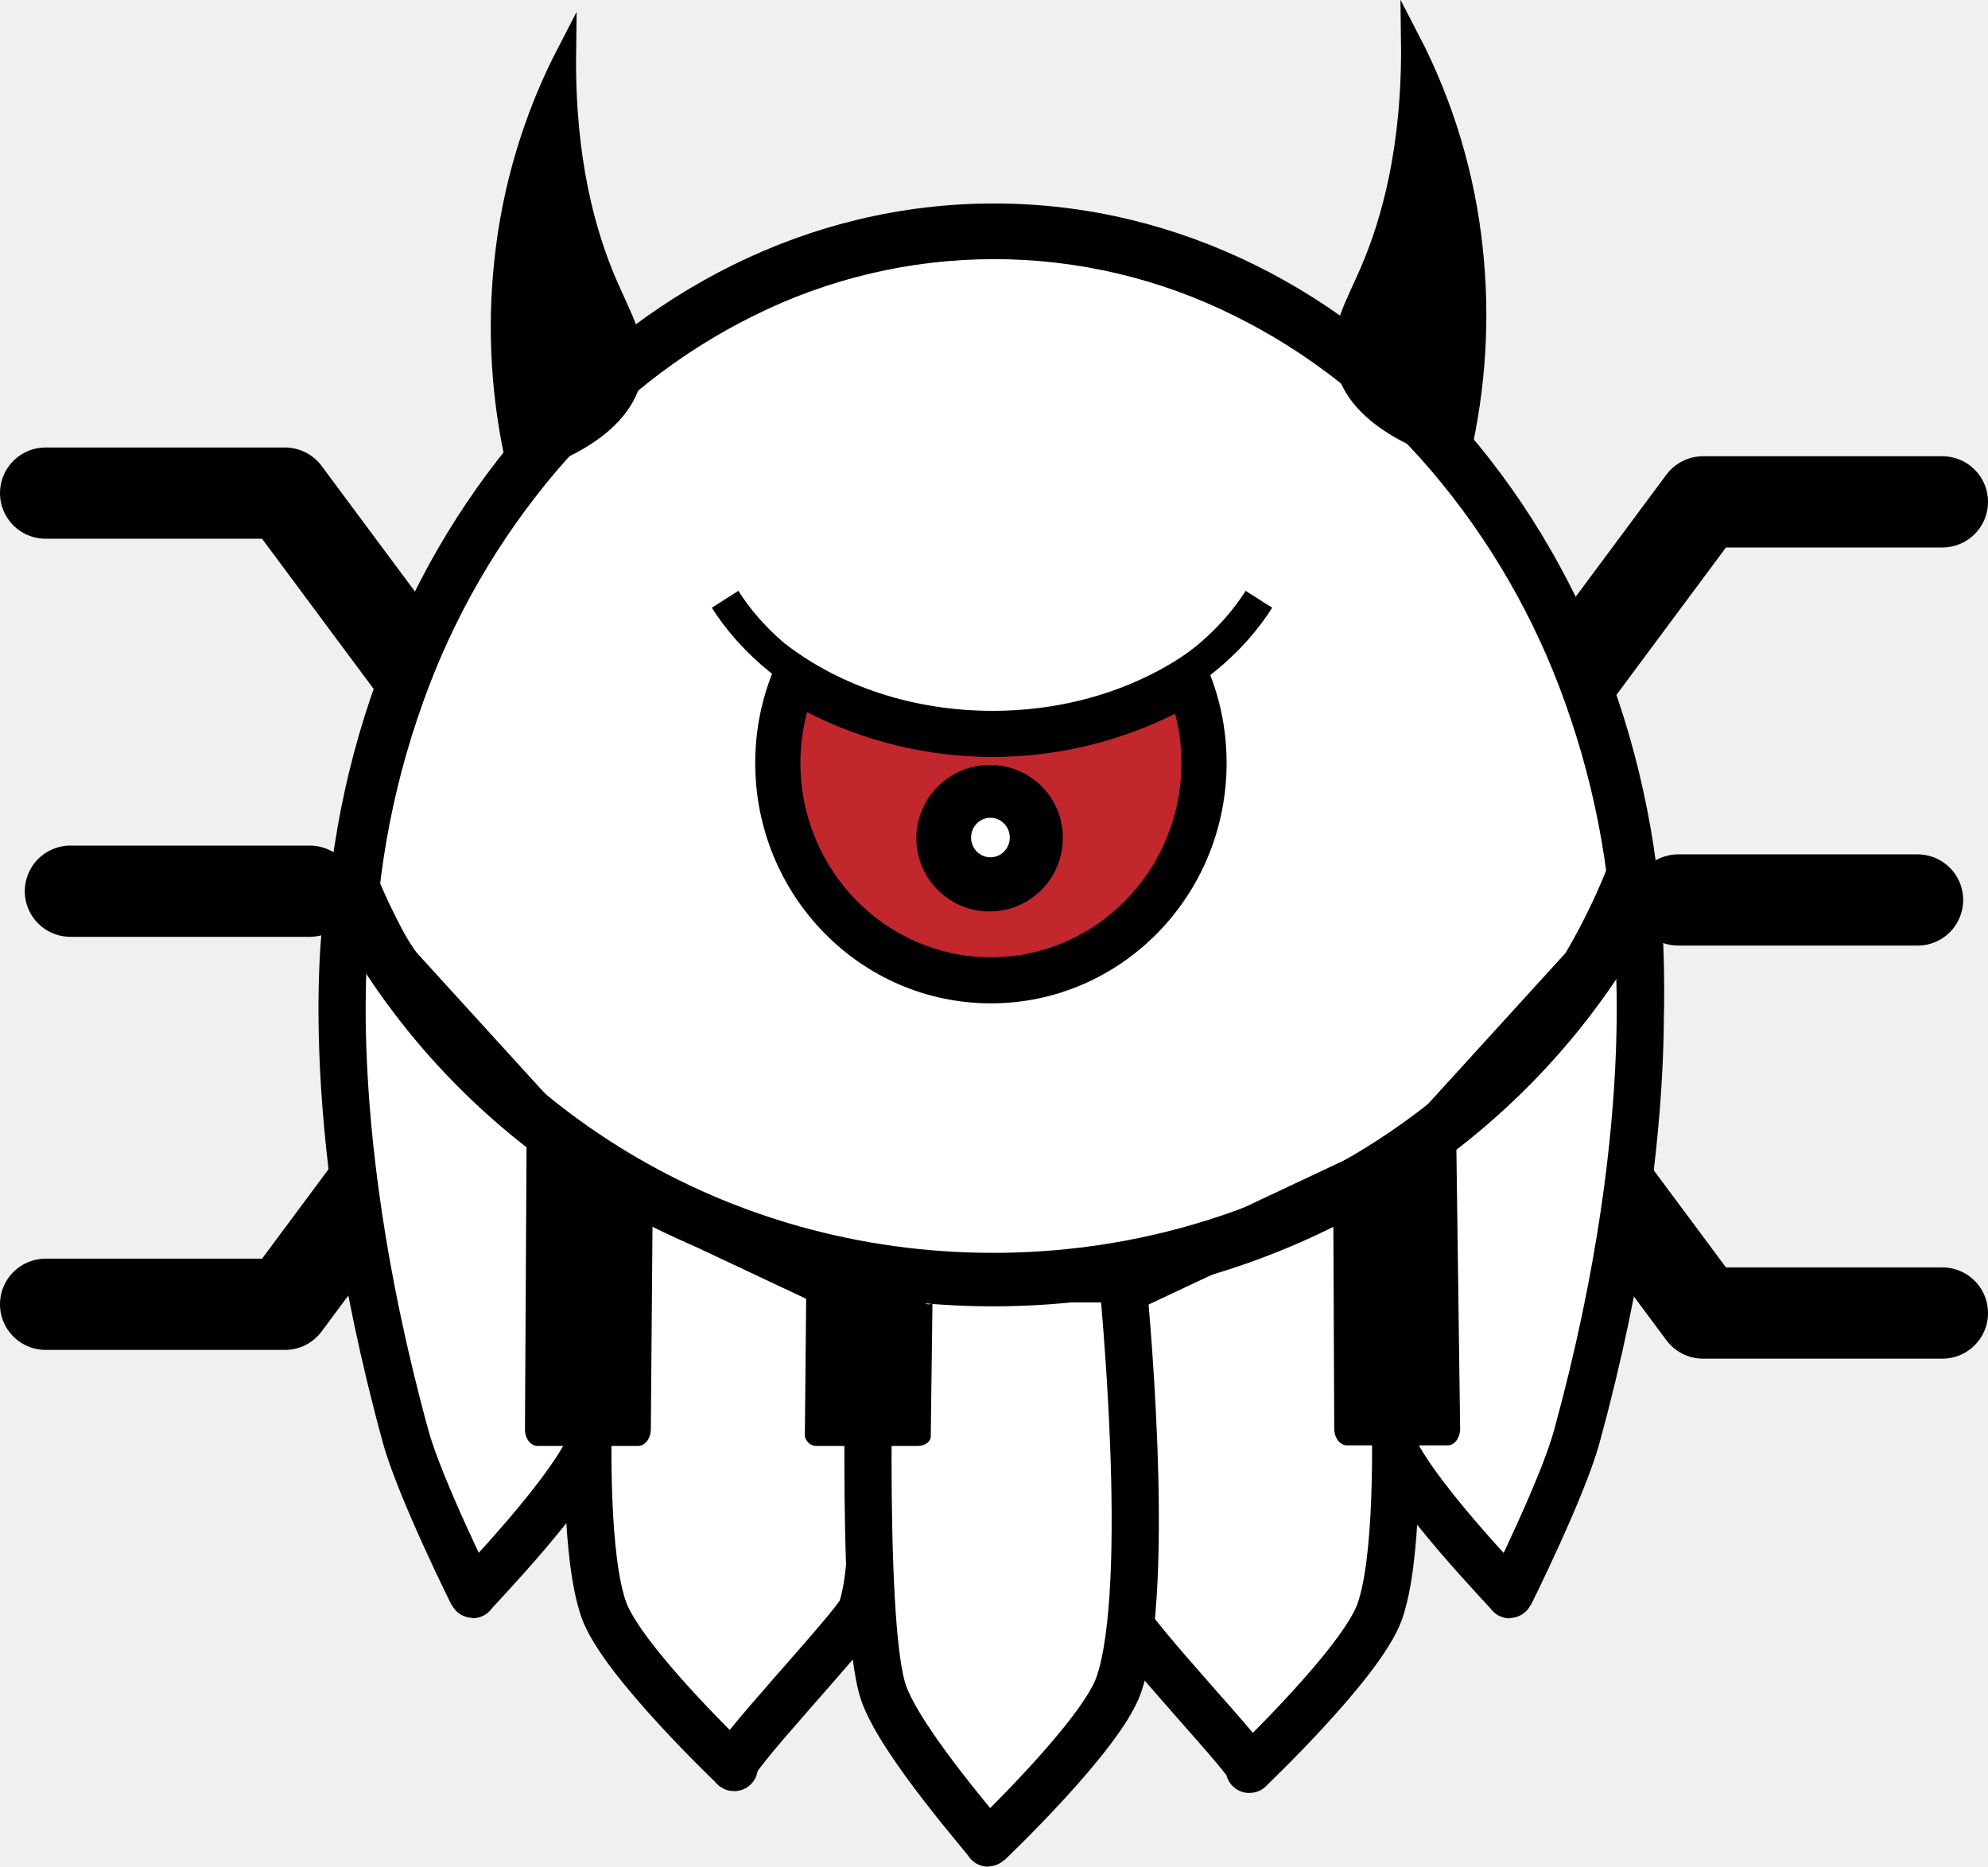
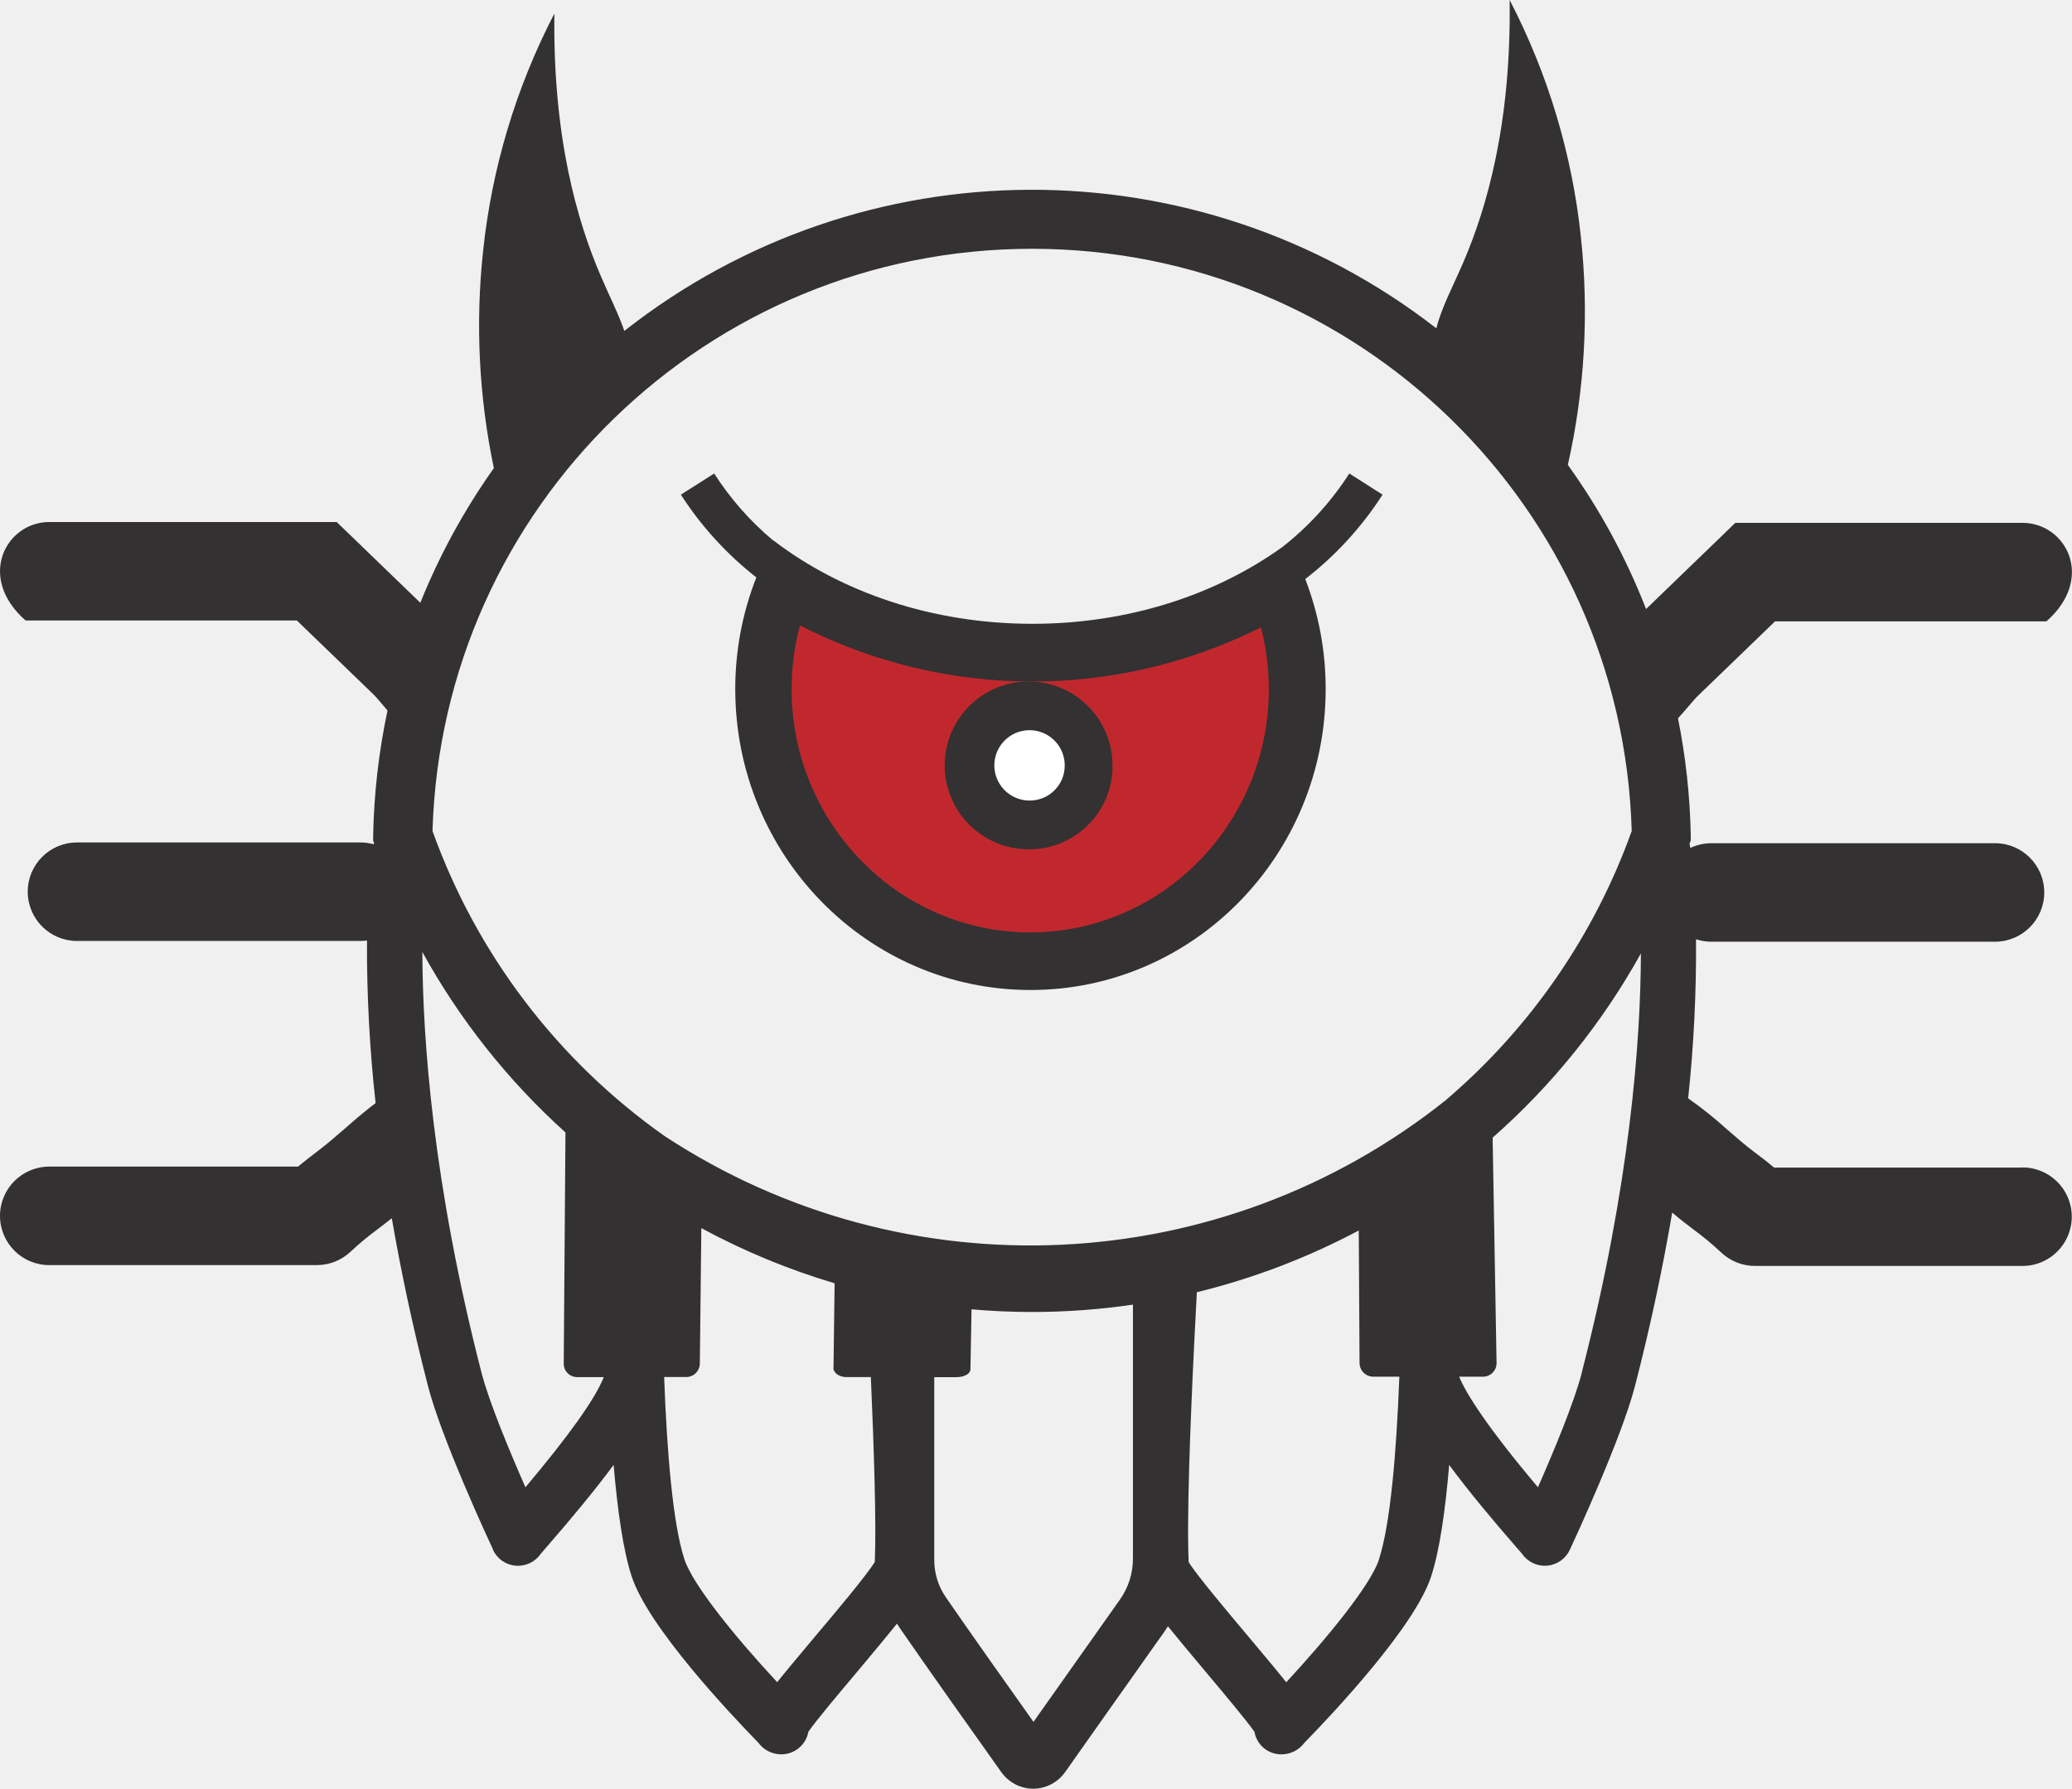
- <svg xmlns="http://www.w3.org/2000/svg" viewBox="0 0 631.89 593.32">
+ <svg xmlns="http://www.w3.org/2000/svg" viewBox="0 0 525.82 454.06">
  <defs>
-     <style>.cls-1,.cls-5,.cls-6,.cls-7,.cls-8{fill:none;}.cls-1,.cls-3,.cls-5,.cls-6,.cls-7,.cls-8{stroke:#000;}.cls-1,.cls-7{stroke-linecap:round;stroke-linejoin:round;}.cls-1{stroke-width:29px;}.cls-2{fill:#fff;}.cls-3,.cls-5,.cls-6,.cls-8{stroke-miterlimit:10;}.cls-3,.cls-6{stroke-width:6px;}.cls-4{fill:#c1272d;}.cls-5{stroke-width:10px;}.cls-7{stroke-width:15px;}.cls-8{stroke-width:17px;}</style>
+     <style>.cls-1{fill:#c1282d;}.cls-2{fill:#333132;}.cls-3{fill:#fff;}</style>
  </defs>
  <g id="Layer_2" data-name="Layer 2">
    <g id="Layer_1-2" data-name="Layer 1">
-       <polyline class="cls-1" points="500.86 213.97 541.31 159.53 617.39 159.53" />
-       <line class="cls-1" x1="609.5" y1="286.08" x2="533.42" y2="286.08" />
-       <polyline class="cls-1" points="500.86 362.95 541.31 417.38 617.39 417.38" />
-       <polyline class="cls-1" points="131.03 211.19 90.58 156.75 14.5 156.75" />
-       <line class="cls-1" x1="22.38" y1="283.29" x2="98.46" y2="283.29" />
-       <polyline class="cls-1" points="131.03 360.17 90.58 414.6 14.5 414.6" />
-       <path class="cls-2" d="M314.07,504.05c-58.86,0-109.17-17-145.48-49.09-38.94-34.44-59.52-85.37-59.52-147.29,0-132.13,92-239.62,205-239.62s205,107.49,205,239.62c0,61.92-20.59,112.85-59.53,147.29-36.31,32.11-86.62,49.09-145.47,49.09" />
-       <path class="cls-3" d="M315.94,79.37a174.23,174.23,0,0,1,77.85,18.37c23.81,11.77,45.2,28.63,63.57,50.1a238.46,238.46,0,0,1,42.87,74.31,266.53,266.53,0,0,1,15.71,91c0,31-5.2,59.17-15.48,83.64a161.26,161.26,0,0,1-42.06,59c-17.67,15.63-39,27.68-63.45,35.82-24.08,8-50.66,12.09-79,12.09s-54.92-4.07-79-12.09c-24.43-8.14-45.78-20.19-63.46-35.82a161.49,161.49,0,0,1-42.06-59c-10.27-24.47-15.48-52.61-15.48-83.64a266.54,266.54,0,0,1,15.72-91,238.63,238.63,0,0,1,42.86-74.31c18.37-21.47,39.76-38.33,63.58-50.1a174.22,174.22,0,0,1,77.84-18.37m0-11.69c-116,0-210,109.9-210,245.47s94,202.22,210,202.22,210-66.66,210-202.22-94-245.47-210-245.47" />
-       <path class="cls-2" d="M314.81,481.84c-62.88,0-112-12.3-145.88-36.55a131.19,131.19,0,0,1-43.22-52.12c-10.55-22.74-15.9-50.32-15.9-82a281.52,281.52,0,0,1,2.55-37.78A210.48,210.48,0,0,0,181.71,367C220,396.23,266,411.71,314.81,411.71s94.87-15.48,133.1-44.76a210.42,210.42,0,0,0,69.36-93.55,281.52,281.52,0,0,1,2.54,37.78c0,31.67-5.35,59.25-15.9,82a131.25,131.25,0,0,1-43.21,52.12c-33.92,24.25-83,36.55-145.89,36.55" />
-       <path d="M514.26,293.75c.37,5.79.55,11.61.55,17.43,0,30.68-5.14,57.33-15.29,79.2a125.8,125.8,0,0,1-41.43,49.92C425,464,376.76,476,314.81,476s-110.15-12-143.27-35.7a125.63,125.63,0,0,1-41.43-49.92c-10.15-21.87-15.3-48.52-15.3-79.2,0-5.82.19-11.64.56-17.43a212.31,212.31,0,0,0,15.3,26.77A216.93,216.93,0,0,0,179,371.84a221,221,0,0,0,62.81,33.62,226.65,226.65,0,0,0,146.07,0,220.8,220.8,0,0,0,62.8-33.62A217.18,217.18,0,0,0,499,320.52a212.31,212.31,0,0,0,15.3-26.77M518.65,252C496,340.35,413.33,405.86,314.81,405.86S133.64,340.35,111,252a285.38,285.38,0,0,0-6.17,59.2c0,135.57,94,176.51,210,176.51s210-40.94,210-176.51a285.38,285.38,0,0,0-6.16-59.2" />
-       <path class="cls-4" d="M315,311.62c-37.35,0-67.73-31-67.73-69.09a70.19,70.19,0,0,1,5.35-26.89c17.92,11.43,39.93,17.65,62.91,17.65,22.59,0,44.31-6,62.08-17.12a70.34,70.34,0,0,1,5.13,26.36c0,38.1-30.39,69.09-67.74,69.09" />
-       <path d="M256.52,226.36a129.21,129.21,0,0,0,117,.49,63,63,0,0,1,2,15.68c0,34.06-27.17,61.77-60.56,61.77s-60.55-27.71-60.55-61.77a63.22,63.22,0,0,1,2.11-16.17m-6.7-21.52a77.09,77.09,0,0,0-9.77,37.69c0,42.2,33.54,76.41,74.91,76.41s74.92-34.21,74.92-76.41a77.21,77.21,0,0,0-9.45-37.13c-17,12.75-39.83,20.56-64.94,20.56-25.47,0-48.59-8-65.67-21.12" />
-       <path d="M315,278.33a16,16,0,1,1,15.64-16,15.82,15.82,0,0,1-15.64,16" />
-       <path d="M315,257.82a8.63,8.63,0,1,1-8.46,8.63,8.55,8.55,0,0,1,8.46-8.63m0-14.64a23.28,23.28,0,1,0,22.82,23.27A23.05,23.05,0,0,0,315,243.18" />
-       <path class="cls-5" d="M230.47,190.5c15.74,24.78,47.81,41.77,84.84,41.77s69.1-17,84.84-41.77" />
-       <path d="M464.31,144.62a195.47,195.47,0,0,0,4-65.46,187.08,187.08,0,0,0-20-66.63c.47,34.8-6.42,58.36-13,73.64-4.7,10.93-9.93,19.21-8,29.22,3,15.8,21.66,24.41,37,29.23" />
-       <path class="cls-6" d="M464.31,144.62a195.47,195.47,0,0,0,4-65.46,187.08,187.08,0,0,0-20-66.63c.47,34.8-6.42,58.36-13,73.64-4.7,10.93-9.93,19.21-8,29.22C430.35,131.19,449,139.8,464.31,144.62Z" />
-       <path d="M164.12,148.46a196,196,0,0,1-4-65.46,187.29,187.29,0,0,1,20-66.62c-.46,34.79,6.43,58.36,13,73.64,4.71,10.92,9.93,19.21,8,29.22-3,15.8-21.66,24.41-37,29.22" />
-       <path class="cls-6" d="M164.12,148.46a196,196,0,0,1-4-65.46,187.29,187.29,0,0,1,20-66.62c-.46,34.79,6.43,58.36,13,73.64,4.71,10.92,9.93,19.21,8,29.22C198.08,135,179.46,143.65,164.12,148.46Z" />
-       <path class="cls-2" d="M188.65,456.62c-5.16,16-38.86,50.26-38.39,50.26,0,0-16.81-33.75-21.33-50.26-28.63-104.56-18.44-166.75-18.44-166.75l77.72,83.29s6.52,64.53.44,83.46" />
-       <path class="cls-7" d="M188.65,456.62c-5.16,16-38.86,50.26-38.39,50.26,0,0-16.81-33.75-21.33-50.26-28.63-104.56-18.44-166.75-18.44-166.75l77.72,85.33S194.73,437.69,188.65,456.62Z" />
-       <path class="cls-2" d="M273.88,511.59c-5.45,16.05-41,50.26-40.5,50.26,0,0-35.88-34.08-41.5-50.26-11.07-31.85-.46-140.58-.46-140.58l82,38.57s8.27,79,.46,102" />
-       <path class="cls-7" d="M273.88,511.59c-1.75,5.17-44.7,50.26-40.5,50.26,0,0-35.88-34.08-41.5-50.26-11.07-31.85-.46-137.52-.46-137.52l82,38.57S281.69,488.6,273.88,511.59Z" />
-       <path class="cls-2" d="M441.47,456.65c5.15,16.05,38.86,50.27,38.38,50.27,0,0,16.82-33.75,21.34-50.27,28.62-104.56,21.46-169,21.46-169l-77.72,85.32s-9.55,64.8-3.46,83.72" />
-       <path class="cls-7" d="M441.47,456.65c5.15,16.05,38.86,50.27,38.38,50.27,0,0,16.82-33.75,21.34-50.27,28.62-104.56,18.43-166.74,18.43-166.74L441.9,375.24S435.38,437.73,441.47,456.65Z" />
-       <path class="cls-2" d="M356.59,512.18c5.45,16,41,50.26,40.5,50.26,0,0,35.88-34.08,41.5-50.26,11.07-31.86.46-137.53.46-137.53l-82,38.58s-8.27,76-.46,98.95" />
-       <path class="cls-7" d="M356.59,512.18c2.68,7.88,43.78,50.26,40.5,50.26,0,0,35.88-34.08,41.5-50.26,11.07-31.86.46-140.59.46-140.59l-82,38.58S348.78,489.19,356.59,512.18Z" />
-       <path class="cls-2" d="M280.81,538c5.45,16,33.78,47.87,33.28,47.87,0,0,35.88-34.09,41.5-50.27,11.07-31.85,1.22-125,1.22-125h-80S273,515,280.81,538" />
-       <path class="cls-7" d="M280.81,538c5.45,16,33.78,47.87,33.28,47.87,0,0,35.88-34.09,41.5-50.27,11.07-31.85,1.22-129.09,1.22-129.09h-80S273,515,280.81,538Z" />
-       <path d="M202.77,459.63H170.86c-2.23,0-4-2.38-4-5.3l.53-94.57c0-4.24,3.6-6.76,6.31-4.45l31.86,27.14a6,6,0,0,1,1.86,4.55l-.55,67.34c0,2.93-1.85,5.29-4.09,5.29" />
-       <path d="M291.74,459.63H259.82a3.65,3.65,0,0,1-3-1.17,4.6,4.6,0,0,1-1-1.85l.53-55.07c0-2.41,38.17,12.93,38.17,12.93,1.18.57,1.88-.79,1.86.26l-.54,41.89c0,1.67-1.85,3-4.09,3" />
-       <path d="M428.19,459.45h31.92c2.23,0,4-2.38,4-5.3l-1.31-97.38c0-4.23-2.83-.45-5.54,1.86l-31.85,27.14c-1.18,1-1.62-1.62-1.61.22l.29,68.17c0,2.93,1.85,5.29,4.09,5.29" />
-       <path class="cls-8" d="M113.29,287.61c37.54,70.69,114,119.14,202.34,119.14S480.44,358.3,518,287.61" />
-       <ellipse class="cls-2" cx="314.81" cy="266.23" rx="6.15" ry="6.28" />
+       <g id="Logo">
+         <path class="cls-1" d="M261.45,244c-37.35,0-67.74-31-67.74-69.09A70.34,70.34,0,0,1,199.06,148C217,159.44,239,165.66,262,165.66c22.59,0,44.3-6,62.07-17.11a70.34,70.34,0,0,1,5.13,26.36C329.18,213,298.8,244,261.45,244" />
+         <path class="cls-2" d="M350.86,125.56l-8.44-5.37a75.48,75.48,0,0,1-17,18.67c-16.84,12.1-39,19.48-63.42,19.48-25.48,0-48.59-8.05-65.68-21.13a.16.16,0,0,1,0,.07,74.74,74.74,0,0,1-15.08-17.09l-8.45,5.37a85.44,85.44,0,0,0,19.15,21,77.31,77.31,0,0,0-5.35,28.32c0,42.2,33.54,76.41,74.92,76.41s74.91-34.21,74.91-76.41a77.23,77.23,0,0,0-5.18-27.9A85.73,85.73,0,0,0,350.86,125.56ZM261.45,236.67c-33.39,0-60.56-27.71-60.56-61.76A62.79,62.79,0,0,1,203,158.74a129.21,129.21,0,0,0,117,.49,63,63,0,0,1,2,15.68C322,209,294.84,236.67,261.45,236.67Z" />
+         <path class="cls-2" d="M261.45,215.57a21.3,21.3,0,1,1,20.88-21.3,21.12,21.12,0,0,1-20.88,21.3" />
+         <path class="cls-3" d="M261.45,203.2a8.93,8.93,0,1,1,8.75-8.93,8.86,8.86,0,0,1-8.75,8.93" />
+         <path class="cls-2" d="M513.32,296.36H450.2c-1.83-1.55-3.52-2.83-5.08-4-2.38-1.81-4.32-3.49-6.82-5.66a99.24,99.24,0,0,0-9.89-7.91,358.26,358.26,0,0,0,2-40.38,12.4,12.4,0,0,0,3.87.62h72a12.5,12.5,0,0,0,0-25h-72a12.42,12.42,0,0,0-5.31,1.2,8,8,0,0,0-.22-1l.32-.92,0-1.35a167.76,167.76,0,0,0-3.24-29.64c2-2.13,4-4.76,5.36-6l19.27-18.6h68.86c12.53-11,4.89-25-6-25H440.38l-22.65,21.87A165.62,165.62,0,0,0,397.88,118a176.74,176.74,0,0,0,3.31-57.81A169.18,169.18,0,0,0,383.11,0c.42,31.45-5.81,52.76-11.75,66.57-2.67,6.2-5.53,11.47-6.85,16.77A167.28,167.28,0,0,0,158.44,84c-1.49-4.37-3.81-8.85-6-14-5.94-13.81-12.17-35.11-11.75-66.56A169.39,169.39,0,0,0,122.6,63.7a176.69,176.69,0,0,0,2.73,55.13A166,166,0,0,0,106.67,153l-21.23-20.5H12.5c-10.91,0-18.55,14-6,25H75.34l19.27,18.6c1,.93,2.29,2.59,3.73,4.25A168.8,168.8,0,0,0,94.7,212l0,1.35.23.66c0,.09-.08.19-.11.29a12.4,12.4,0,0,0-3.3-.46H19.54a12.5,12.5,0,1,0,0,25H91.49a12.66,12.66,0,0,0,1.64-.12A359.58,359.58,0,0,0,95.32,280c-3.19,2.37-6.83,5.62-7.8,6.46-2.5,2.17-4.44,3.85-6.81,5.66-1.57,1.19-3.25,2.47-5.09,4H12.5a12.5,12.5,0,0,0,0,25H80.39A12.55,12.55,0,0,0,89,317.69,71.81,71.81,0,0,1,95.85,312c1.13-.86,2.32-1.77,3.58-2.78,2.24,13,5.23,27.25,9.19,42.63,3.43,13.29,15.24,38.77,16.46,41.38a.37.37,0,0,1,0,.11,7,7,0,0,0,12.14,1.07l1.59-1.85c5.62-6.47,11.74-13.74,16.91-20.72,1,11.59,2.43,21.73,4.58,28.29,4.18,12.8,24.92,34.81,32.15,42.22a7.19,7.19,0,0,0,5.83,2.95,7,7,0,0,0,6.45-4.3,6.57,6.57,0,0,0,.41-1.42c2-2.91,7.87-9.87,12.28-15.11s7.66-9.17,10.22-12.35c.23.38.46.77.72,1.14,7.24,10.52,20.42,29.07,25.75,36.56a10,10,0,0,0,8.1,4.21h0a10,10,0,0,0,8.11-4.25c5.19-7.35,17.63-25,25.28-35.77.28-.4.53-.81.79-1.21,2.48,3.06,5.64,6.86,9.68,11.67,4.41,5.25,10.25,12.2,12.28,15.11a6.88,6.88,0,0,0,6.86,5.72,7.19,7.19,0,0,0,5.81-2.93c7.22-7.4,28-29.42,32.17-42.24,2.14-6.56,3.6-16.7,4.57-28.29,5.17,7,11.29,14.25,16.91,20.73.74.84,1.29,1.47,1.6,1.84a7,7,0,0,0,12.13-1.07l.05-.11c1.22-2.6,13-28.09,16.46-41.38,4.11-15.95,7.17-30.66,9.45-44.07,2,1.72,3.86,3.13,5.55,4.41a73.6,73.6,0,0,1,6.82,5.67,12.51,12.51,0,0,0,8.64,3.47h67.89a12.5,12.5,0,0,0,0-25ZM137.54,394a7.11,7.11,0,0,0,.57-1.22A7.21,7.21,0,0,1,137.54,394Zm-4.2-16.49c-3.9-8.87-9.21-21.57-11.16-29.13-12.3-47.78-14.92-84.49-15-106.74a176.24,176.24,0,0,0,36.32,45.81l-.44,58.72a3.4,3.4,0,0,0,3.46,3.38h6.71C151,355.14,144.29,364.51,133.34,377.52ZM222,396.46c-1.95,3.24-9.87,12.67-15.22,19-4.19,5-7.28,8.68-9.55,11.52-10.77-11.57-21.45-24.77-23.55-31.2-2.91-8.91-4.42-26.92-5.14-46.25h5.54a3.47,3.47,0,0,0,3.52-3.38l.38-34.42a177,177,0,0,0,33.82,14l-.28,21.88a2.72,2.72,0,0,0,.86,1.18,4,4,0,0,0,2.62.75h6C221.76,367,222.43,386.89,222,396.46Zm65.51-.85a18,18,0,0,1-3.24,10.33c-6.32,8.91-15.92,22.51-22,31.12-6.28-8.85-16.34-23.05-22.3-31.71a16.65,16.65,0,0,1-2.88-9.39v-46.4h5.63c1.95,0,3.53-.86,3.55-1.93l.28-15.29q7.62.68,15.38.68a176.26,176.26,0,0,0,25.58-1.87Zm62.46.2c-2.19,6.72-13.74,20.6-23.55,31.19-2.27-2.84-5.36-6.53-9.54-11.51-5.35-6.36-13.28-15.79-15.23-19-.09-1.91-.13-4.24-.14-6.87V387.1c.07-17,1.41-44.21,2.22-59.1a177,177,0,0,0,41.09-15.67l.2,33.73a3.49,3.49,0,0,0,3.56,3.38h6.54C354.37,368.82,352.86,386.88,349.94,395.81Zm17.19-116.76a169.09,169.09,0,0,1-198.57,9.27,161.39,161.39,0,0,1-58.83-77.39,152.23,152.23,0,0,1,304.33,0A161.23,161.23,0,0,1,367.13,279.05Zm18.36,113.74a7.11,7.11,0,0,0,.57,1.22A5.94,5.94,0,0,1,385.49,392.79Zm15.92-44.4c-1.94,7.56-7.25,20.26-11.15,29.12-13.21-15.69-18.24-23.84-20-28.07h6a3.44,3.44,0,0,0,3.5-3.38l-1-57.29A176.27,176.27,0,0,0,416.42,242C416.35,264.19,413.69,300.71,401.41,348.39Z" />
+       </g>
    </g>
  </g>
</svg>
